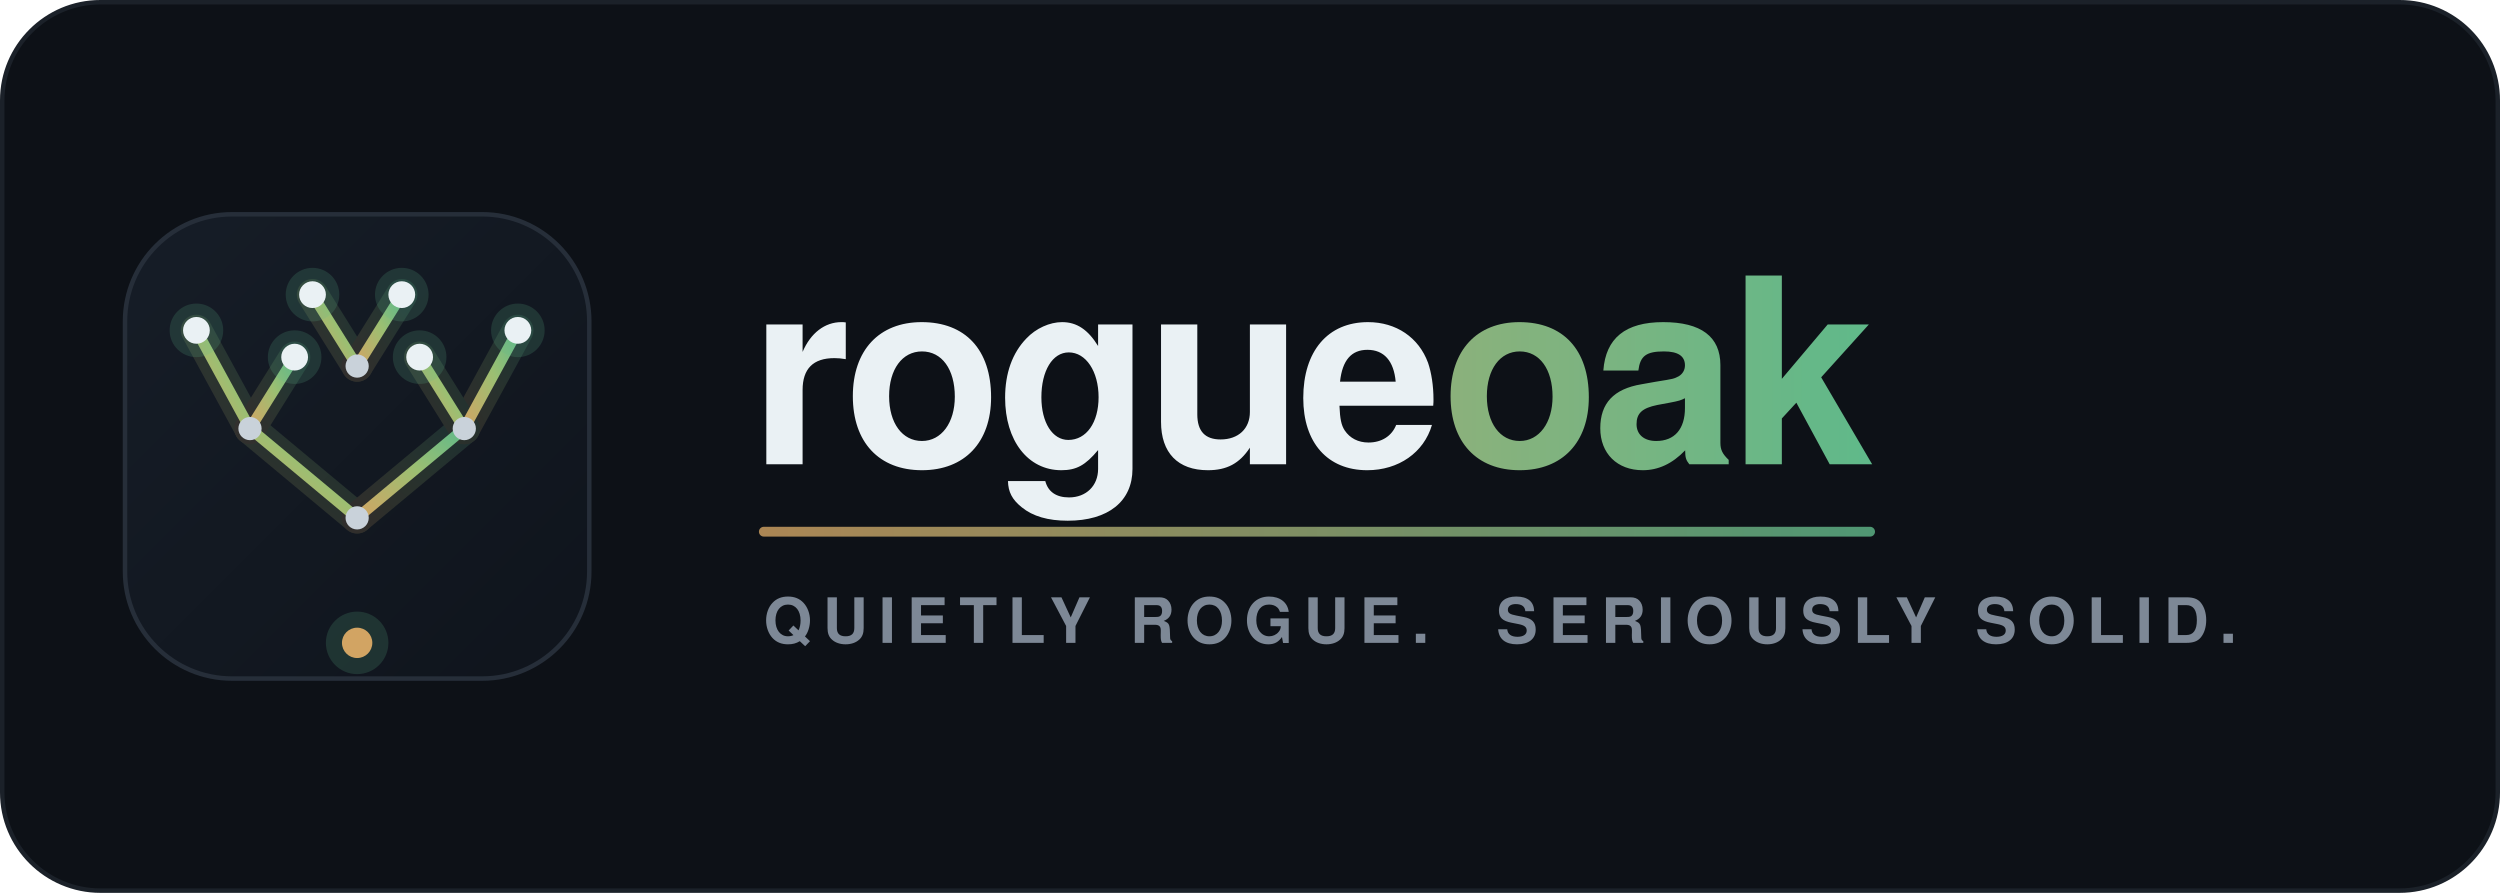
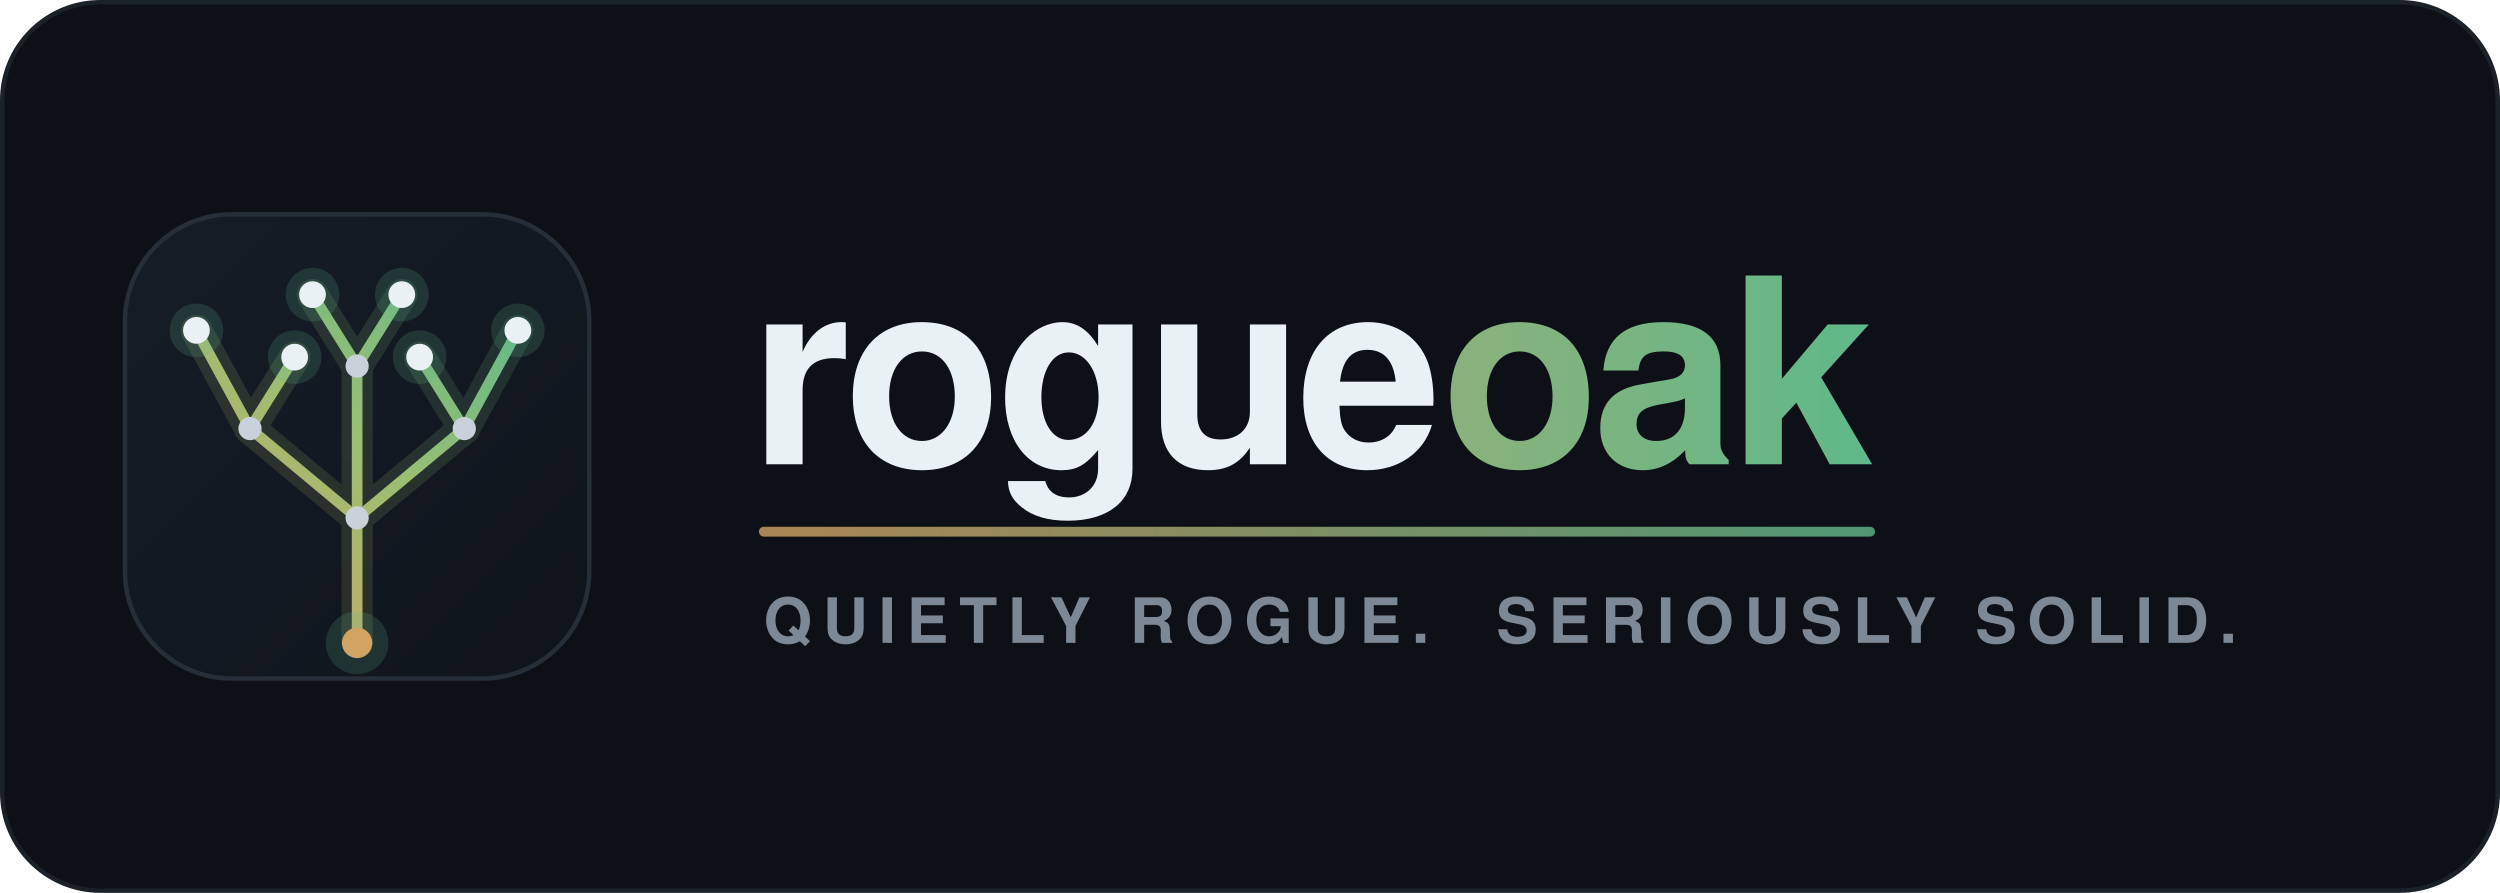
<svg xmlns="http://www.w3.org/2000/svg" viewBox="0 0 560 200" width="560" height="200" role="img" aria-label="rogueoak — independent product studio">
  <defs>
-     <linearGradient id="ro-spark" x1="0" y1="1" x2="1" y2="0">
+     <linearGradient id="ro-spark" gradientUnits="userSpaceOnUse" x1="44" y1="144" x2="116" y2="66">
      <stop offset="0" stop-color="#d2a463" />
      <stop offset="0.55" stop-color="#9bbf72" />
      <stop offset="1" stop-color="#5fb98a" />
    </linearGradient>
    <linearGradient id="ro-sparkH" x1="0" y1="0" x2="1" y2="0">
      <stop offset="0" stop-color="#d2a463" />
      <stop offset="1" stop-color="#5fb98a" />
    </linearGradient>
    <linearGradient id="ro-tile" x1="0" y1="0" x2="1" y2="1">
      <stop offset="0" stop-color="#161d27" />
      <stop offset="1" stop-color="#0f141c" />
    </linearGradient>
  </defs>
  <rect x="0.5" y="0.5" width="559" height="199" rx="22" fill="#0d1117" stroke="#1b2129" />
  <rect x="28" y="48" width="104" height="104" rx="24" fill="url(#ro-tile)" stroke="#262e39" />
  <g stroke-linecap="round">
    <g stroke="url(#ro-spark)" stroke-width="7" opacity="0.16" fill="none">
      <path d="M80 144 L80 116" />
      <path d="M80 116 L56 96" />
      <path d="M80 116 L104 96" />
      <path d="M80 116 L80 82" />
      <path d="M56 96 L44 74" />
      <path d="M56 96 L66 80" />
      <path d="M104 96 L116 74" />
      <path d="M104 96 L94 80" />
      <path d="M80 82 L70 66" />
      <path d="M80 82 L90 66" />
    </g>
    <g stroke="url(#ro-spark)" stroke-width="2.4" fill="none">
      <path d="M80 144 L80 116" />
      <path d="M80 116 L56 96" />
      <path d="M80 116 L104 96" />
      <path d="M80 116 L80 82" />
      <path d="M56 96 L44 74" />
      <path d="M56 96 L66 80" />
      <path d="M104 96 L116 74" />
      <path d="M104 96 L94 80" />
      <path d="M80 82 L70 66" />
      <path d="M80 82 L90 66" />
    </g>
  </g>
  <g>
    <g fill="#5fb98a" opacity="0.18">
      <circle cx="44" cy="74" r="6" />
      <circle cx="66" cy="80" r="6" />
      <circle cx="116" cy="74" r="6" />
      <circle cx="94" cy="80" r="6" />
      <circle cx="70" cy="66" r="6" />
      <circle cx="90" cy="66" r="6" />
      <circle cx="80" cy="144" r="7" />
    </g>
    <g fill="#eaf1f4">
      <circle cx="44" cy="74" r="3" />
      <circle cx="66" cy="80" r="3" />
      <circle cx="116" cy="74" r="3" />
      <circle cx="94" cy="80" r="3" />
      <circle cx="70" cy="66" r="3" />
      <circle cx="90" cy="66" r="3" />
    </g>
    <g fill="#c9d2da">
      <circle cx="80" cy="116" r="2.6" />
      <circle cx="56" cy="96" r="2.6" />
      <circle cx="104" cy="96" r="2.6" />
      <circle cx="80" cy="82" r="2.6" />
    </g>
    <circle cx="80" cy="144" r="3.4" fill="#d2a463" />
  </g>
  <text x="168" y="104" font-family="-apple-system, BlinkMacSystemFont, 'Segoe UI', Helvetica, Arial, sans-serif" font-size="58" font-weight="700" letter-spacing="-1.5" fill="#eaf1f4">rogue<tspan fill="url(#ro-sparkH)">oak</tspan>
  </text>
  <rect x="170" y="118" width="250" height="2.2" rx="1.1" fill="url(#ro-sparkH)" opacity="0.8" />
  <text x="171" y="144" font-family="-apple-system, BlinkMacSystemFont, 'Segoe UI', Helvetica, Arial, sans-serif" font-size="14" font-weight="600" letter-spacing="2.4" fill="#7d8896">QUIETLY ROGUE.  SERIOUSLY SOLID.</text>
</svg>
